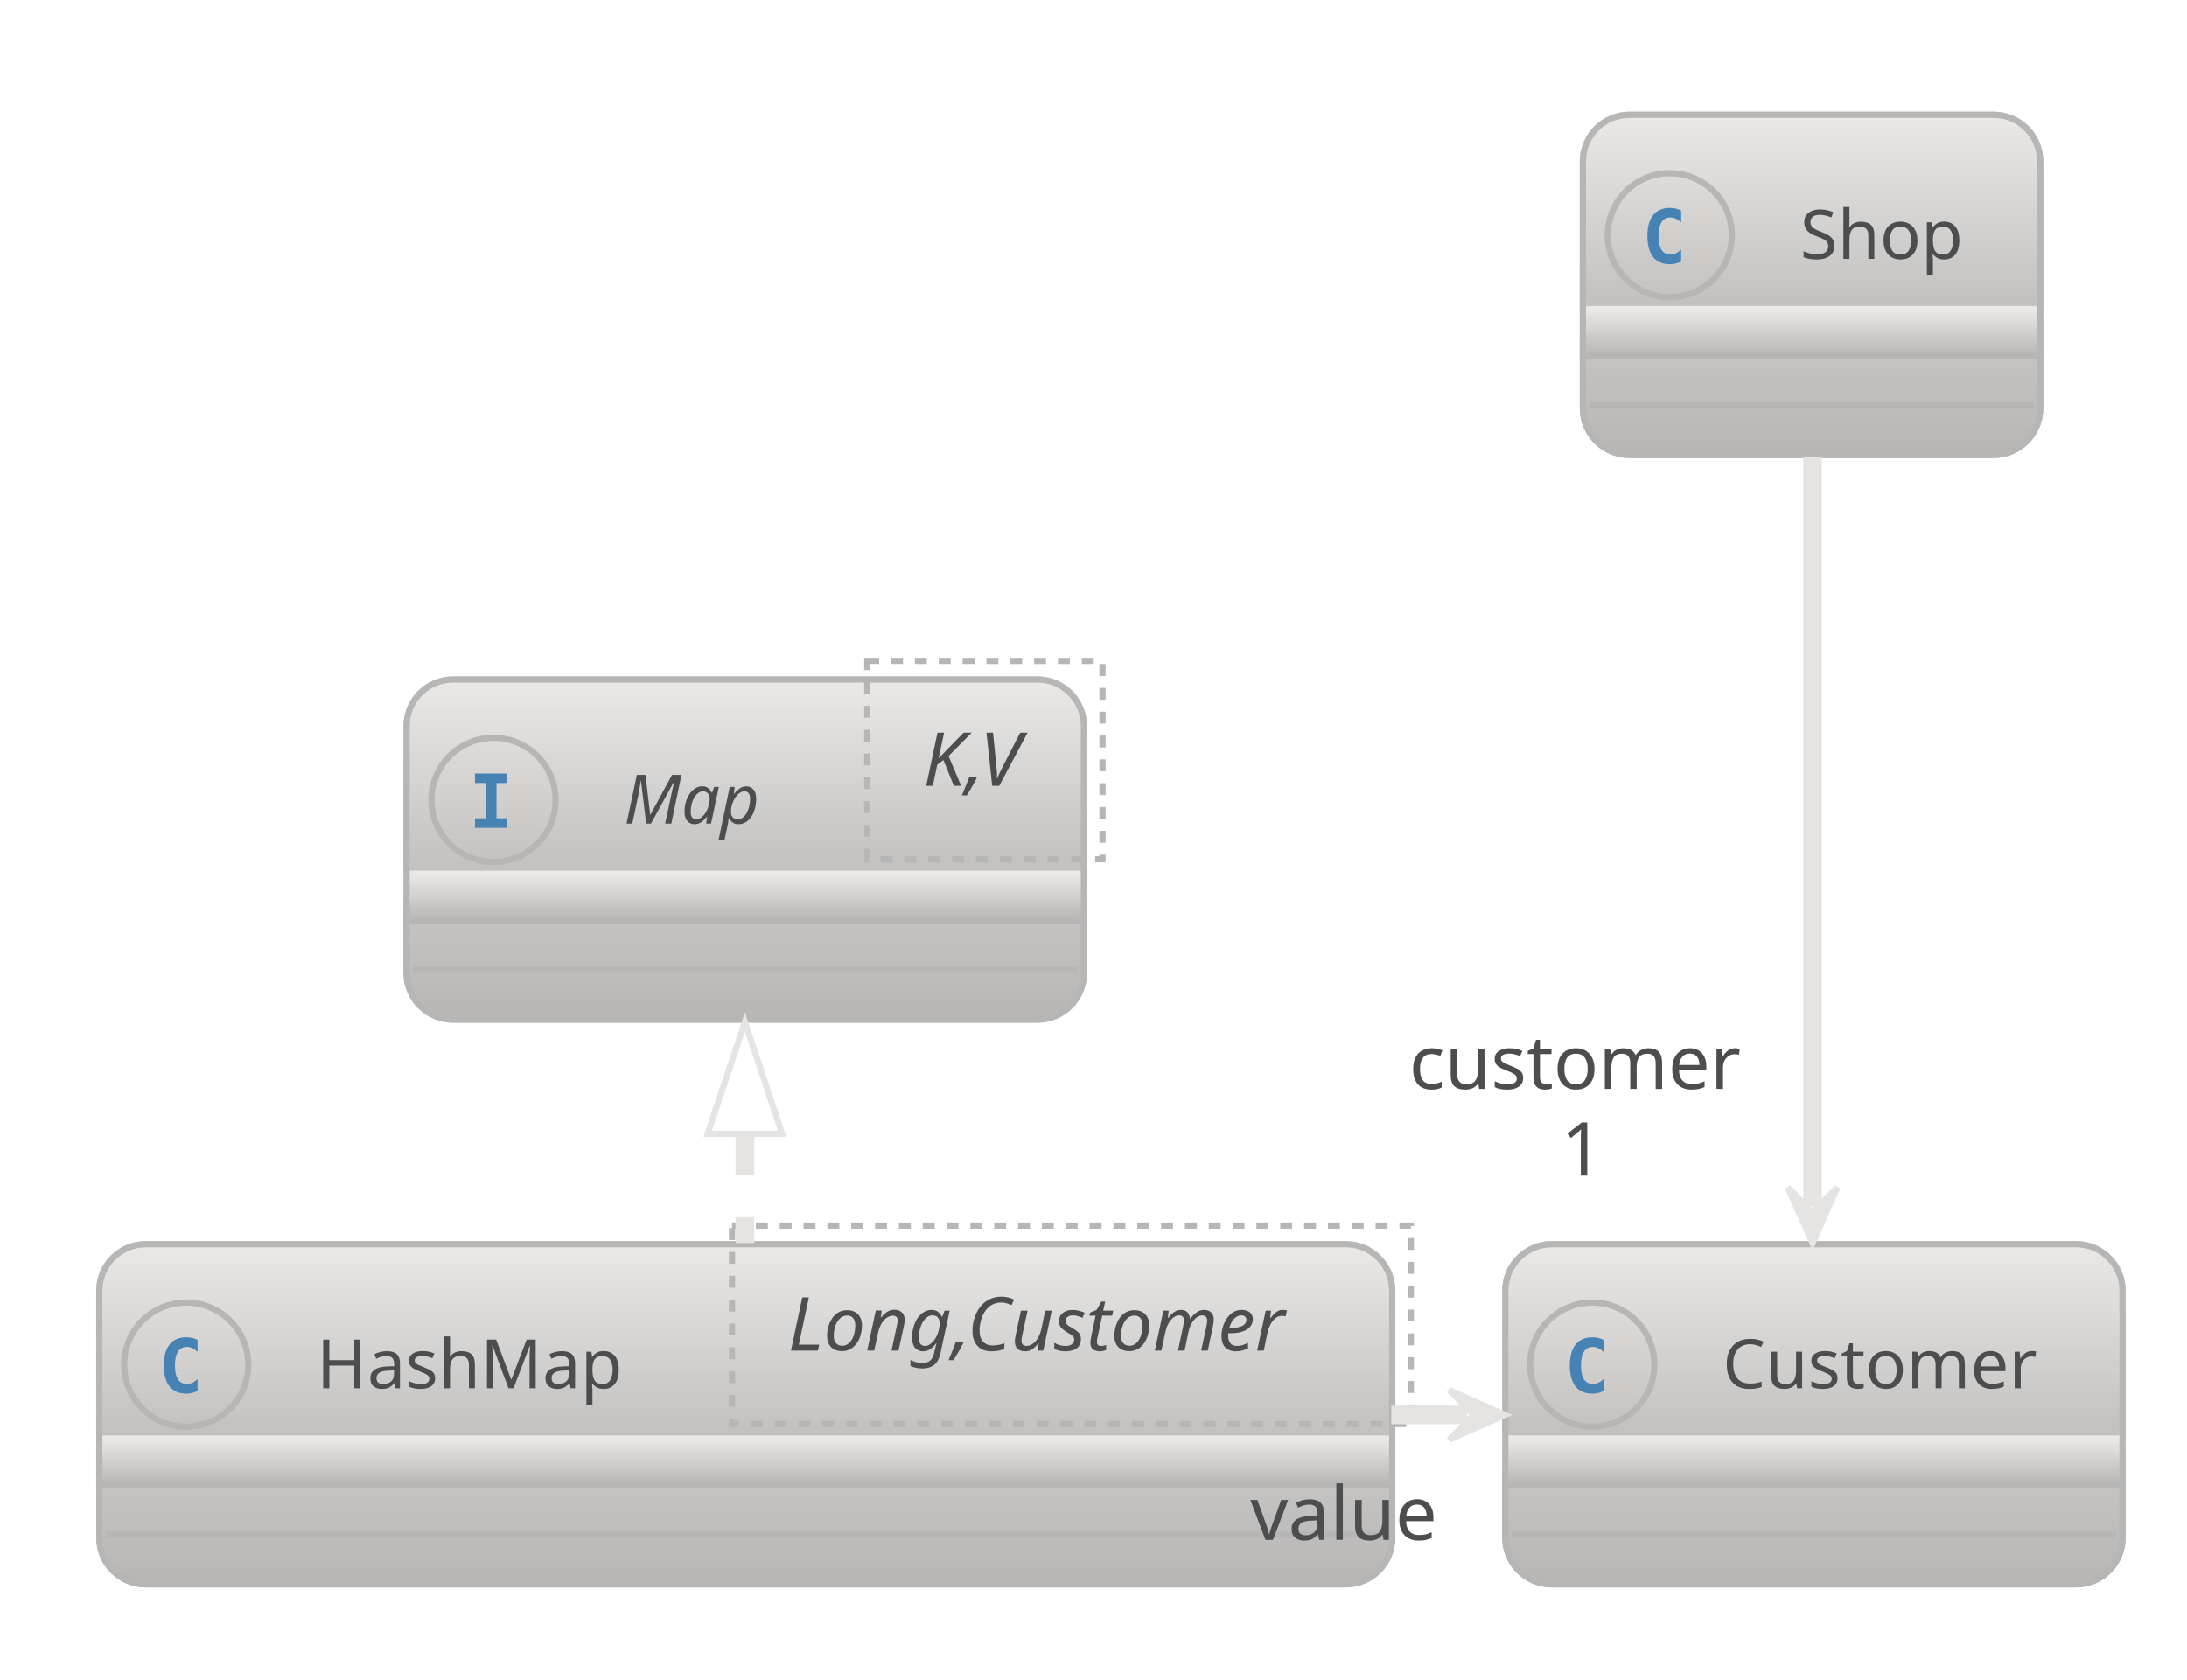
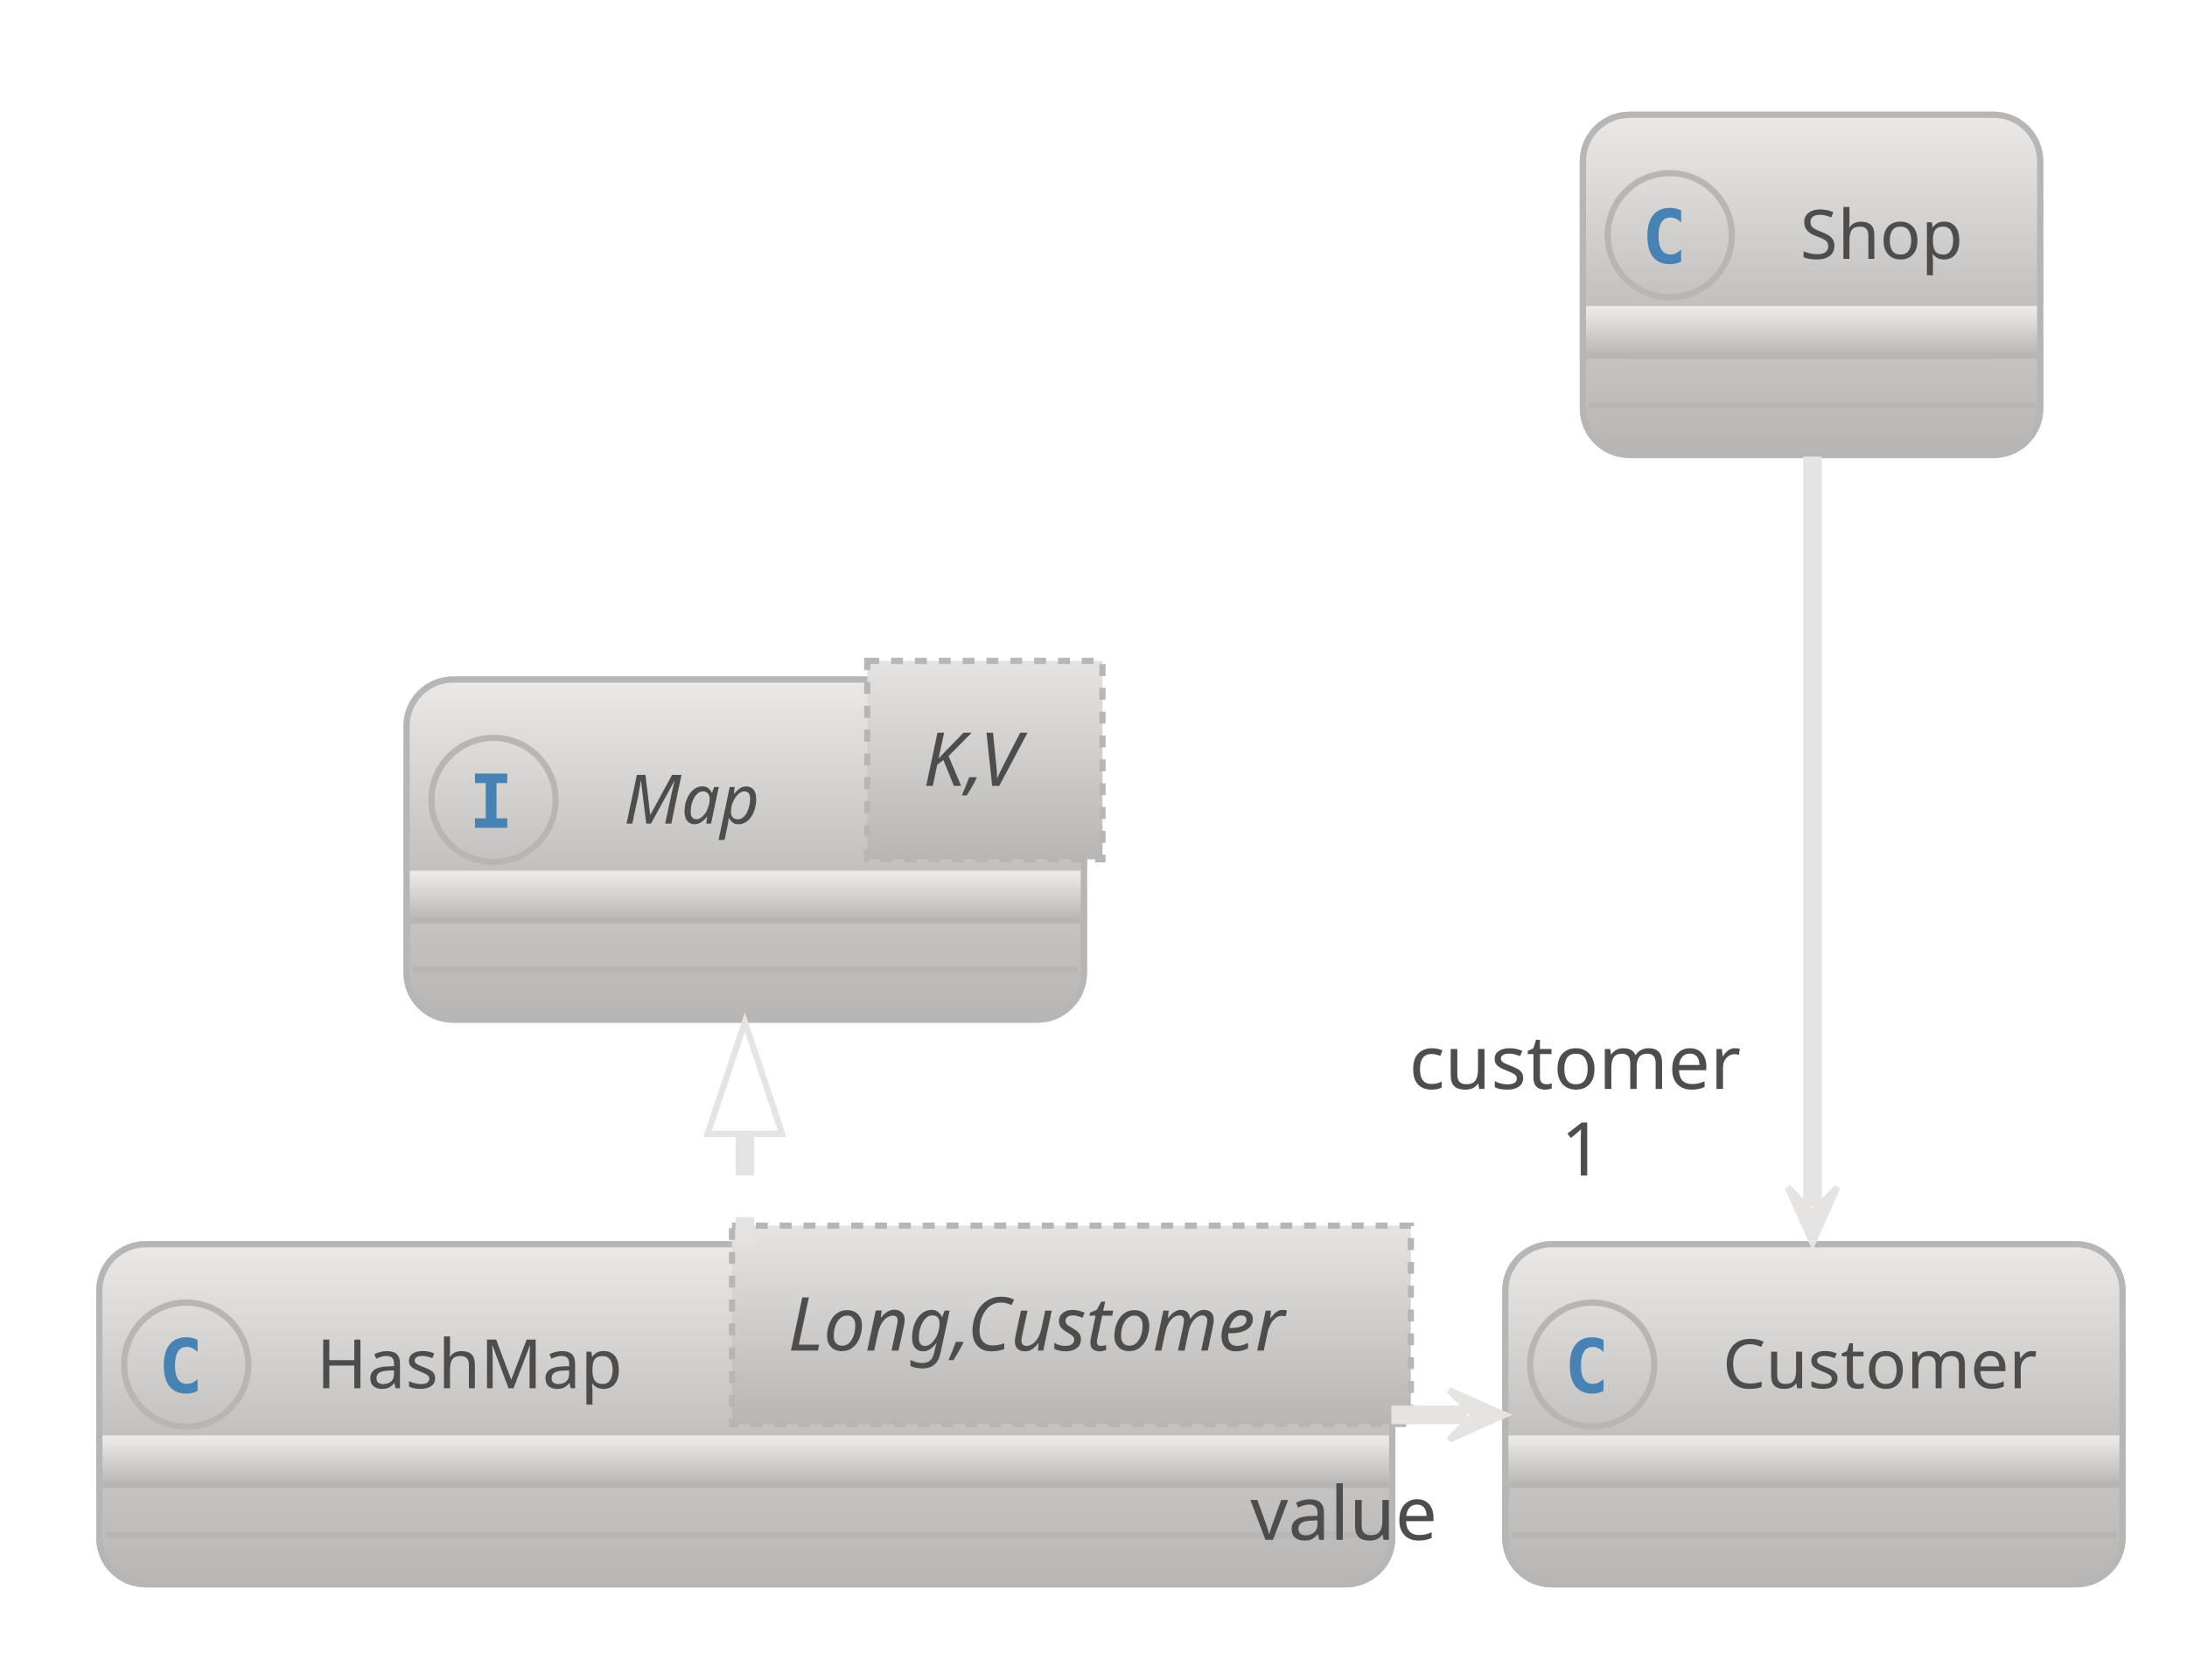
<svg xmlns="http://www.w3.org/2000/svg" contentStyleType="text/css" height="282.292px" preserveAspectRatio="none" style="width:367px;height:282px;" version="1.1" viewBox="0 0 367 282" width="367.708px" zoomAndPan="magnify">
  <defs>
    <linearGradient id="gw1ch6zlxoe7r0" x1="50%" x2="50%" y1="0%" y2="100%">
      <stop offset="0%" stop-color="#E5E4E2" />
      <stop offset="100%" stop-color="#B7B6B5" />
    </linearGradient>
    <linearGradient id="gw1ch6zlxoe7r1" x1="50%" x2="50%" y1="0%" y2="100%">
      <stop offset="0%" stop-color="#EAE9E8" />
      <stop offset="100%" stop-color="#B7B6B5" />
    </linearGradient>
  </defs>
  <g>
    <g id="elem_Map">
      <rect codeLine="8" fill="url(#gw1ch6zlxoe7r0)" height="57.088" id="Map" rx="7.812" ry="7.812" style="stroke:#B7B6B5;stroke-width:1.042;" width="113.653" x="68.229" y="114.062" />
      <rect fill="url(#gw1ch6zlxoe7r1)" height="40.422" rx="7.812" ry="7.812" style="stroke:url(#gw1ch6zlxoe7r1);stroke-width:1.042;" width="113.653" x="68.229" y="114.062" />
      <rect fill="url(#gw1ch6zlxoe7r1)" height="7.812" style="stroke:url(#gw1ch6zlxoe7r1);stroke-width:1.042;" width="113.653" x="68.229" y="146.672" />
      <rect codeLine="8" fill="none" height="57.088" id="Map" rx="7.812" ry="7.812" style="stroke:#B7B6B5;stroke-width:1.042;" width="113.653" x="68.229" y="114.062" />
      <ellipse cx="82.812" cy="134.273" fill="none" rx="10.417" ry="10.417" style="stroke:#B7B6B5;stroke-width:1.042;" />
      <path d="M79.704,131.441 L79.704,129.846 L85.124,129.846 L85.124,131.441 L83.317,131.441 L83.317,137.366 L85.124,137.366 L85.124,138.961 L79.704,138.961 L79.704,137.366 L81.51,137.366 L81.51,131.441 L79.704,131.441 Z " fill="#4682B4" />
      <text fill="#4D4D4D" font-family="Verdana" font-size="11.458" font-style="italic" lengthAdjust="spacing" textLength="24.181" x="104.688" y="138.24">Map</text>
-       <rect fill="none" height="33.301" style="stroke:#B7B6B5;stroke-width:1.042;stroke-dasharray:2.0,2.0;" width="39.471" x="145.535" y="110.938" />
+       <rect fill="url(#gw1ch6zlxoe7r0)" height="33.301" style="stroke:#B7B6B5;stroke-width:1.042;stroke-dasharray:2.0,2.0;" width="39.471" x="145.535" y="110.938" />
      <text fill="#4D4D4D" font-family="Verdana" font-size="12.5" font-style="italic" lengthAdjust="spacing" textLength="20.721" x="154.91" y="131.915">K,V</text>
      <line style="stroke:#B7B6B5;stroke-width:1.042;" x1="69.271" x2="180.84" y1="154.484" y2="154.484" />
      <line style="stroke:#B7B6B5;stroke-width:1.042;" x1="69.271" x2="180.84" y1="162.817" y2="162.817" />
    </g>
    <g id="elem_HashMap">
      <rect codeLine="9" fill="url(#gw1ch6zlxoe7r0)" height="57.088" id="HashMap" rx="7.812" ry="7.812" style="stroke:#B7B6B5;stroke-width:1.042;" width="216.961" x="16.667" y="208.854" />
      <rect fill="url(#gw1ch6zlxoe7r1)" height="40.422" rx="7.812" ry="7.812" style="stroke:url(#gw1ch6zlxoe7r1);stroke-width:1.042;" width="216.961" x="16.667" y="208.854" />
      <rect fill="url(#gw1ch6zlxoe7r1)" height="7.812" style="stroke:url(#gw1ch6zlxoe7r1);stroke-width:1.042;" width="216.961" x="16.667" y="241.463" />
      <rect codeLine="9" fill="none" height="57.088" id="HashMap" rx="7.812" ry="7.812" style="stroke:#B7B6B5;stroke-width:1.042;" width="216.961" x="16.667" y="208.854" />
      <ellipse cx="31.25" cy="229.065" fill="none" rx="10.417" ry="10.417" style="stroke:#B7B6B5;stroke-width:1.042;" />
      <path d="M33.154,233.492 Q32.731,233.704 32.259,233.817 Q31.787,233.931 31.283,233.931 Q29.427,233.931 28.451,232.727 Q27.49,231.506 27.49,229.211 Q27.49,226.9 28.451,225.696 Q29.427,224.475 31.283,224.475 Q31.787,224.475 32.259,224.589 Q32.747,224.687 33.154,224.915 L33.154,226.917 Q32.699,226.493 32.259,226.298 Q31.82,226.086 31.364,226.086 Q30.371,226.086 29.866,226.884 Q29.362,227.665 29.362,229.211 Q29.362,230.741 29.866,231.523 Q30.371,232.304 31.364,232.304 Q31.82,232.304 32.259,232.109 Q32.699,231.913 33.154,231.49 L33.154,233.492 Z " fill="#4682B4" />
      <text fill="#4D4D4D" font-family="Verdana" font-size="11.458" lengthAdjust="spacing" textLength="53.051" x="53.125" y="233.032">HashMap</text>
-       <rect fill="none" height="33.301" style="stroke:#B7B6B5;stroke-width:1.042;stroke-dasharray:2.0,2.0;" width="113.91" x="122.842" y="205.729" />
+       <rect fill="url(#gw1ch6zlxoe7r0)" height="33.301" style="stroke:#B7B6B5;stroke-width:1.042;stroke-dasharray:2.0,2.0;" width="113.91" x="122.842" y="205.729" />
      <text fill="#4D4D4D" font-family="Verdana" font-size="12.5" font-style="italic" lengthAdjust="spacing" textLength="95.16" x="132.217" y="226.707">Long,Customer</text>
      <line style="stroke:#B7B6B5;stroke-width:1.042;" x1="17.708" x2="232.586" y1="249.276" y2="249.276" />
      <line style="stroke:#B7B6B5;stroke-width:1.042;" x1="17.708" x2="232.586" y1="257.609" y2="257.609" />
    </g>
    <g id="elem_Shop">
      <rect fill="url(#gw1ch6zlxoe7r0)" height="57.088" id="Shop" rx="7.812" ry="7.812" style="stroke:#B7B6B5;stroke-width:1.042;" width="76.736" x="265.625" y="19.271" />
      <rect fill="url(#gw1ch6zlxoe7r1)" height="40.422" rx="7.812" ry="7.812" style="stroke:url(#gw1ch6zlxoe7r1);stroke-width:1.042;" width="76.736" x="265.625" y="19.271" />
      <rect fill="url(#gw1ch6zlxoe7r1)" height="7.812" style="stroke:url(#gw1ch6zlxoe7r1);stroke-width:1.042;" width="76.736" x="265.625" y="51.88" />
      <rect fill="none" height="57.088" id="Shop" rx="7.812" ry="7.812" style="stroke:#B7B6B5;stroke-width:1.042;" width="76.736" x="265.625" y="19.271" />
      <ellipse cx="280.208" cy="39.482" fill="none" rx="10.417" ry="10.417" style="stroke:#B7B6B5;stroke-width:1.042;" />
      <path d="M282.113,43.909 Q281.69,44.12 281.217,44.234 Q280.745,44.348 280.241,44.348 Q278.385,44.348 277.409,43.144 Q276.449,41.923 276.449,39.628 Q276.449,37.317 277.409,36.112 Q278.385,34.892 280.241,34.892 Q280.745,34.892 281.217,35.006 Q281.706,35.103 282.113,35.331 L282.113,37.333 Q281.657,36.91 281.217,36.715 Q280.778,36.503 280.322,36.503 Q279.329,36.503 278.825,37.301 Q278.32,38.082 278.32,39.628 Q278.32,41.158 278.825,41.939 Q279.329,42.721 280.322,42.721 Q280.778,42.721 281.217,42.525 Q281.657,42.33 282.113,41.907 L282.113,43.909 Z " fill="#4682B4" />
      <text fill="#4D4D4D" font-family="Verdana" font-size="11.458" lengthAdjust="spacing" textLength="28.819" x="302.083" y="43.448">Shop</text>
      <line style="stroke:#B7B6B5;stroke-width:1.042;" x1="266.667" x2="341.319" y1="59.692" y2="59.692" />
      <line style="stroke:#B7B6B5;stroke-width:1.042;" x1="266.667" x2="341.319" y1="68.026" y2="68.026" />
    </g>
    <g id="elem_Customer">
      <rect fill="url(#gw1ch6zlxoe7r0)" height="57.088" id="Customer" rx="7.812" ry="7.812" style="stroke:#B7B6B5;stroke-width:1.042;" width="103.575" x="252.604" y="208.854" />
      <rect fill="url(#gw1ch6zlxoe7r1)" height="40.422" rx="7.812" ry="7.812" style="stroke:url(#gw1ch6zlxoe7r1);stroke-width:1.042;" width="103.575" x="252.604" y="208.854" />
      <rect fill="url(#gw1ch6zlxoe7r1)" height="7.812" style="stroke:url(#gw1ch6zlxoe7r1);stroke-width:1.042;" width="103.575" x="252.604" y="241.463" />
      <rect fill="none" height="57.088" id="Customer" rx="7.812" ry="7.812" style="stroke:#B7B6B5;stroke-width:1.042;" width="103.575" x="252.604" y="208.854" />
      <ellipse cx="267.188" cy="229.065" fill="none" rx="10.417" ry="10.417" style="stroke:#B7B6B5;stroke-width:1.042;" />
      <path d="M269.092,233.492 Q268.669,233.704 268.197,233.817 Q267.725,233.931 267.22,233.931 Q265.365,233.931 264.388,232.727 Q263.428,231.506 263.428,229.211 Q263.428,226.9 264.388,225.696 Q265.365,224.475 267.22,224.475 Q267.725,224.475 268.197,224.589 Q268.685,224.687 269.092,224.915 L269.092,226.917 Q268.636,226.493 268.197,226.298 Q267.757,226.086 267.301,226.086 Q266.309,226.086 265.804,226.884 Q265.3,227.665 265.3,229.211 Q265.3,230.741 265.804,231.523 Q266.309,232.304 267.301,232.304 Q267.757,232.304 268.197,232.109 Q268.636,231.913 269.092,231.49 L269.092,233.492 Z " fill="#4682B4" />
      <text fill="#4D4D4D" font-family="Verdana" font-size="11.458" lengthAdjust="spacing" textLength="55.658" x="289.062" y="233.032">Customer</text>
      <line style="stroke:#B7B6B5;stroke-width:1.042;" x1="253.646" x2="355.137" y1="249.276" y2="249.276" />
      <line style="stroke:#B7B6B5;stroke-width:1.042;" x1="253.646" x2="355.137" y1="257.609" y2="257.609" />
    </g>
    <polygon fill="none" points="125,171.566,118.75,190.316,131.25,190.316,125,171.566" style="stroke:#E5E4E2;stroke-width:1.042;" />
    <path d="M125,190.316 C125,202.049 125,196.931 125,208.662 " fill="none" style="stroke:#E5E4E2;stroke-width:3.125;stroke-dasharray:7.0,7.0;" />
    <polygon fill="#E5E4E2" points="304.167,208.679,308.333,199.304,304.167,203.47,300,199.304,304.167,208.679" style="stroke:#E5E4E2;stroke-width:1.042;" />
    <path d="M304.167,76.625 C304.167,112.075 304.167,166.924 304.167,202.429 " fill="none" style="stroke:#E5E4E2;stroke-width:3.125;" />
    <text fill="#4D4D4D" font-family="Verdana" font-size="12.5" lengthAdjust="spacing" textLength="58.862" x="236.458" y="182.781">customer</text>
    <text fill="#4D4D4D" font-family="Verdana" font-size="12.5" lengthAdjust="spacing" textLength="7.953" x="261.913" y="197.332">1</text>
    <polygon fill="#E5E4E2" points="252.532,237.5,243.157,233.333,247.324,237.5,243.157,241.667,252.532,237.5" style="stroke:#E5E4E2;stroke-width:1.042;" />
    <path d="M233.48,237.5 C239.831,237.5 239.931,237.5 246.282,237.5 " fill="none" style="stroke:#E5E4E2;stroke-width:3.125;" />
    <text fill="#4D4D4D" font-family="Verdana" font-size="12.5" lengthAdjust="spacing" textLength="34.143" x="209.824" y="258.478">value</text>
  </g>
</svg>
